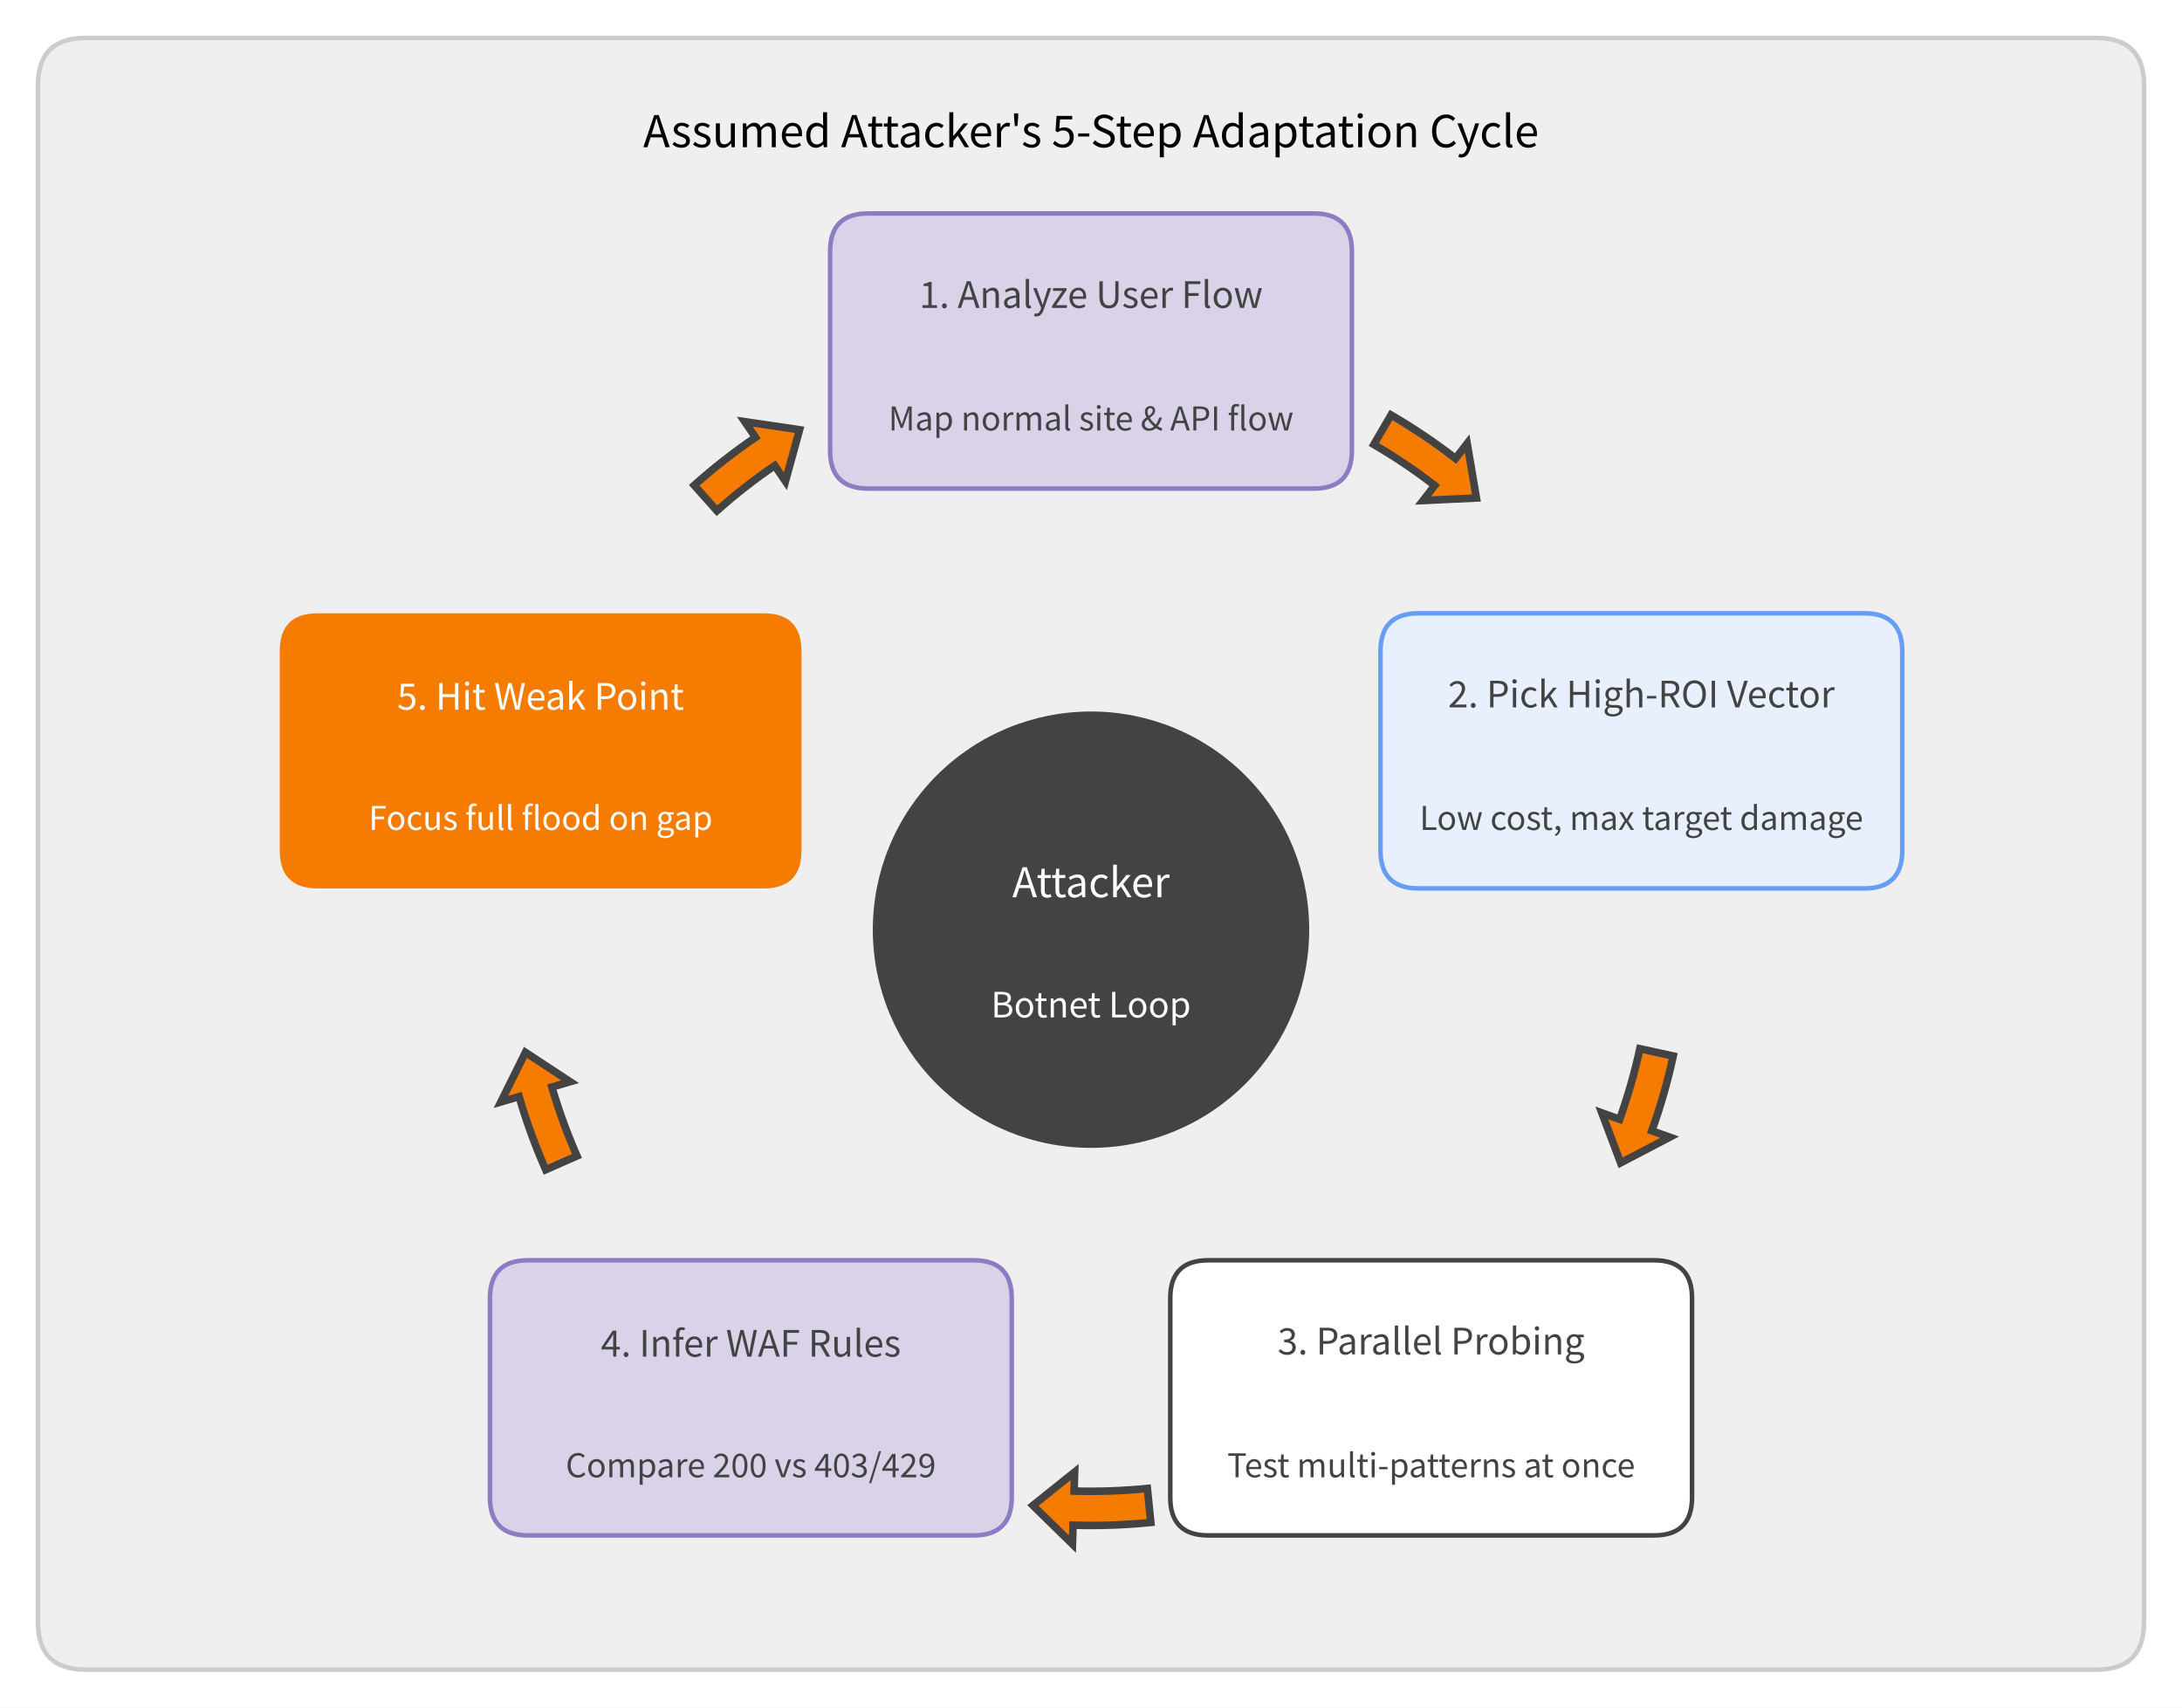
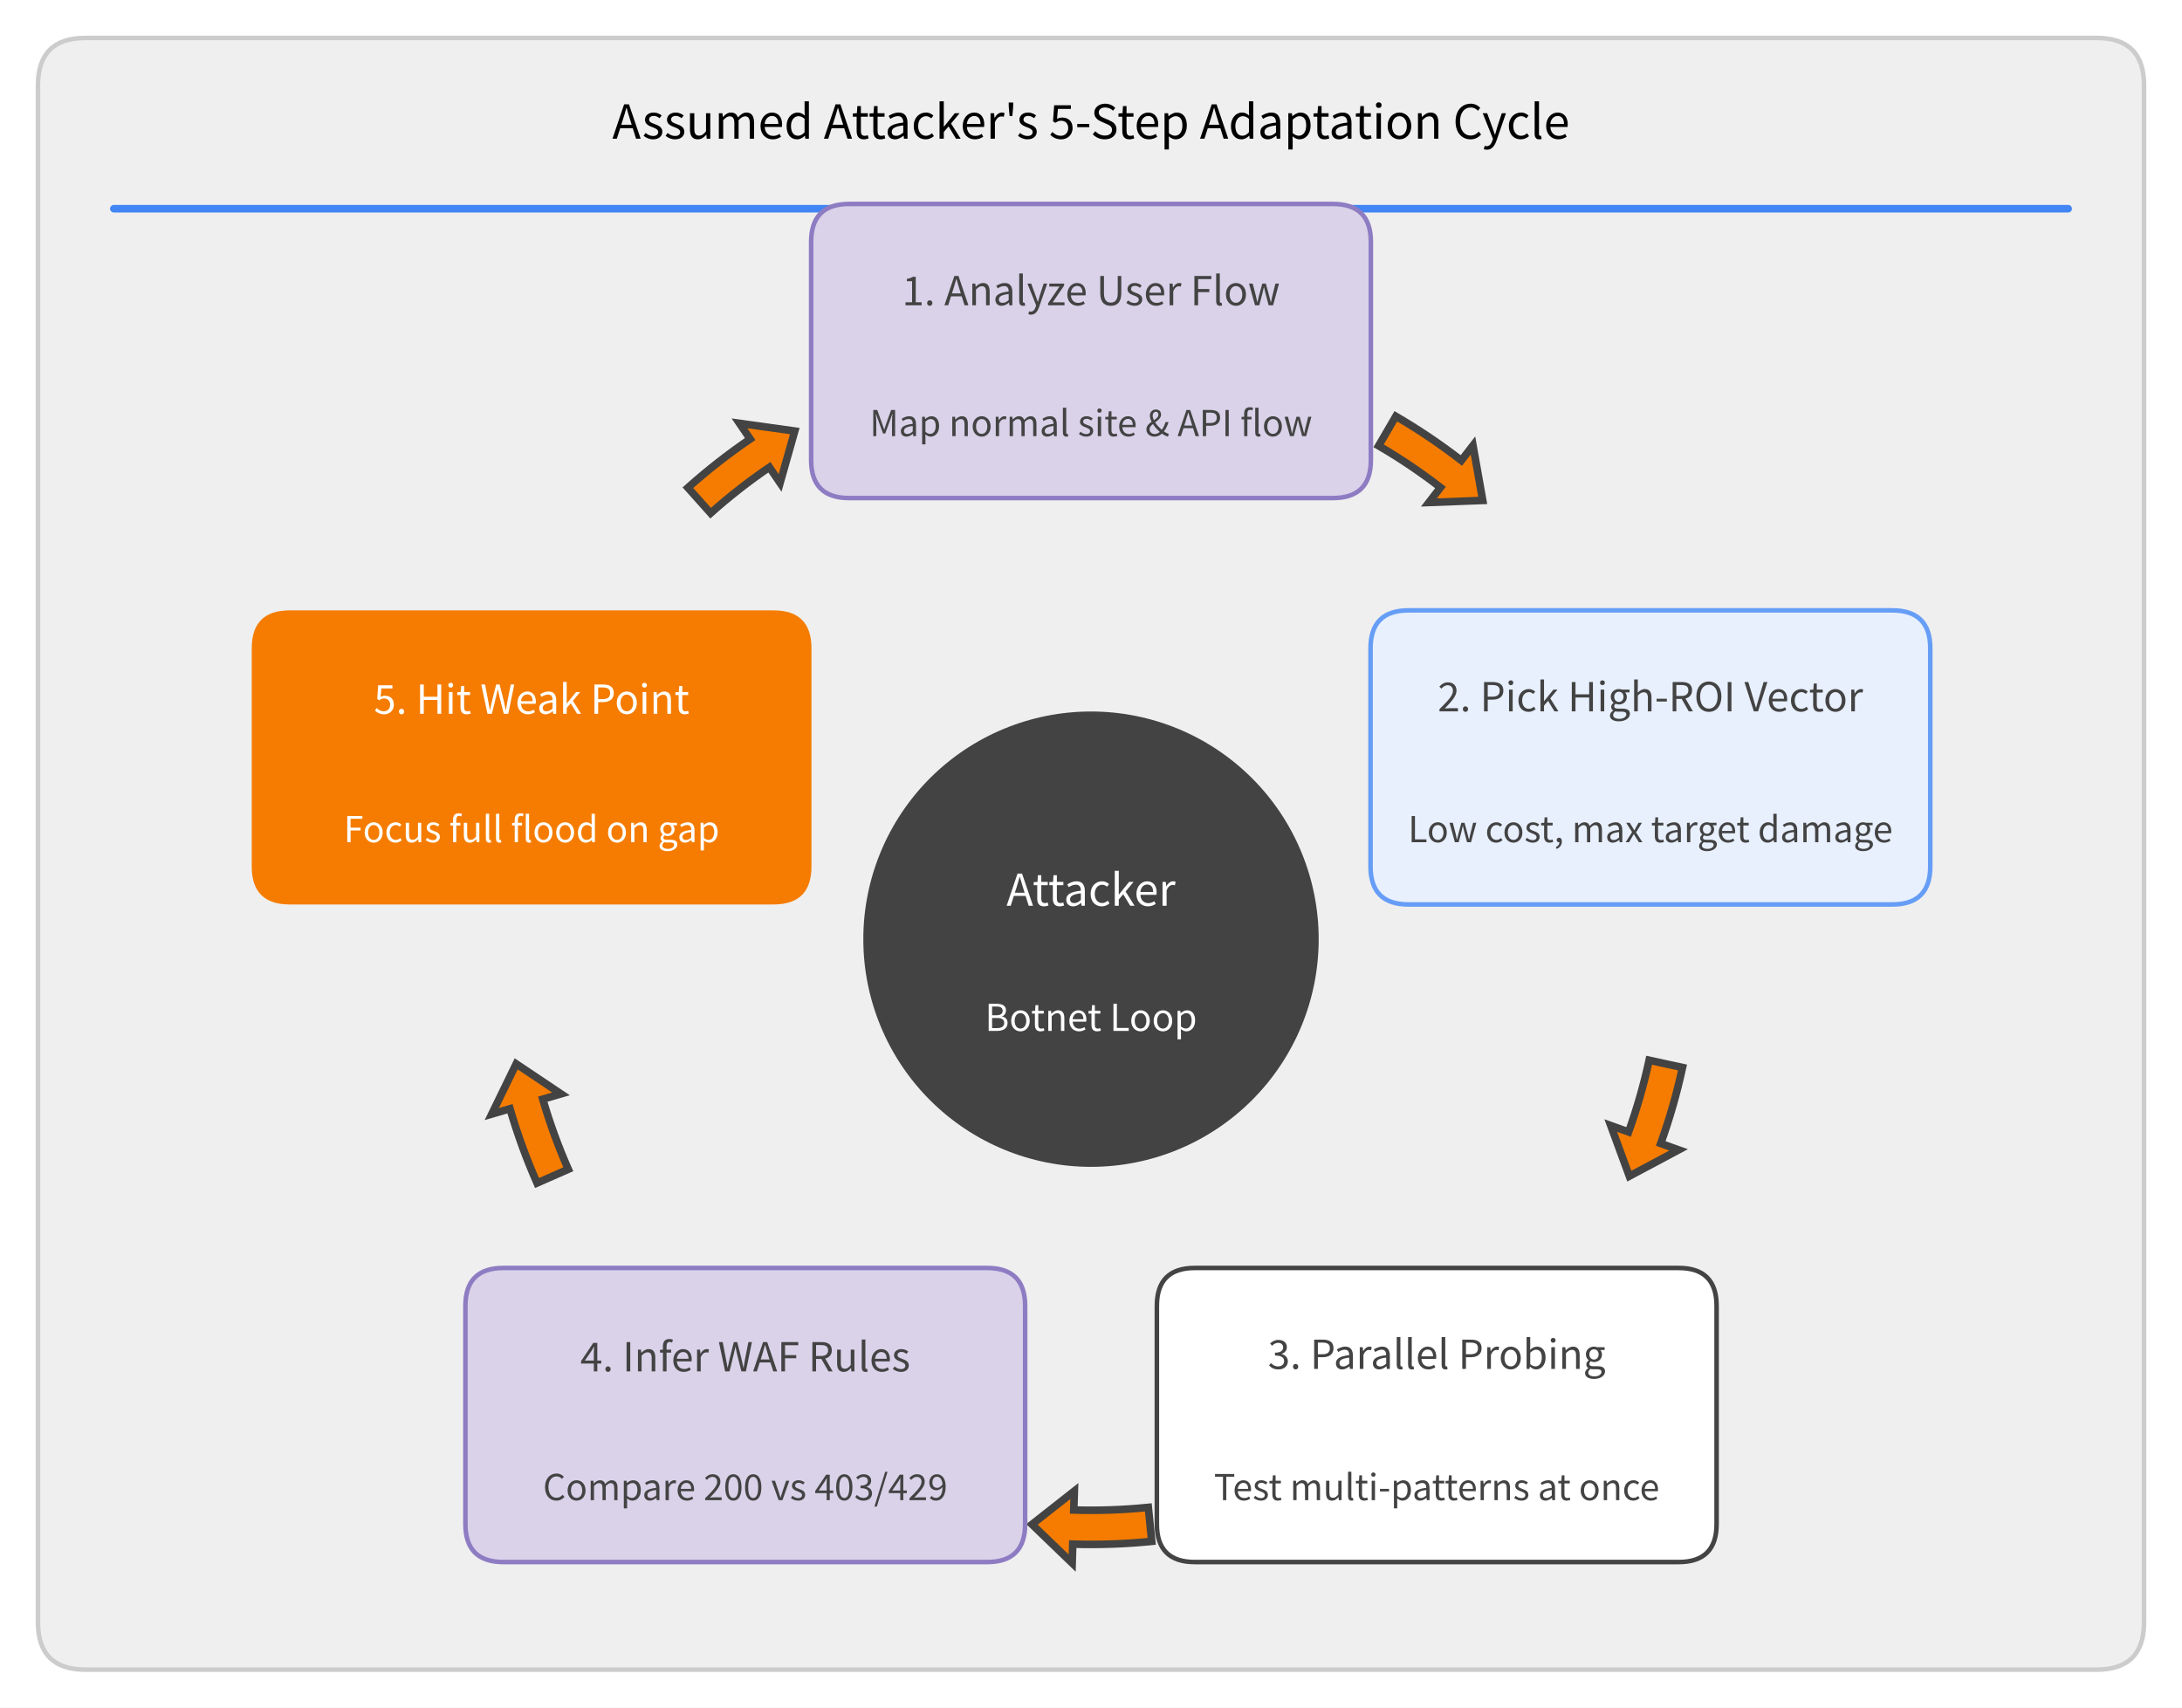
<svg xmlns="http://www.w3.org/2000/svg" width="720pt" height="563.478pt" viewBox="0 0 720 563.478" version="1.1">
  <defs>
    <style type="text/css">*{stroke-linejoin: round; stroke-linecap: butt}</style>
  </defs>
  <g id="figure_1">
    <g id="patch_1">
      <path d="M 0 563.478  L 720 563.478  L 720 0  L 0 0  z " style="fill: #ffffff" />
    </g>
    <g id="axes_1">
      <g id="patch_2">
        <path d="M 360 550.957  L 28.174 550.957  Q 12.522 550.957 12.522 535.304  L 12.522 28.174  Q 12.522 12.522 28.174 12.522  L 691.826 12.522  Q 707.478 12.522 707.478 28.174  L 707.478 535.304  Q 707.478 550.957 691.826 550.957  z " clip-path="url(#p8e8124eca7)" style="fill: #efefef; stroke: #cccccc; stroke-width: 1.5; stroke-linejoin: miter" />
      </g>
+       <g id="patch_3">
+         <path d="M 37.565 68.87  L 682.435 68.87  " clip-path="url(#p8e8124eca7)" style="fill: none; stroke: #4285f4; stroke-width: 2.5; stroke-linecap: round" />
+       </g>
      <g id="text_1">
        <g clip-path="url(#p8e8124eca7)">
-           <text style="font-size: 14.5px; font-family: 'drawlib-cjk-japanese-noto-sans-bold', 'Noto Sans CJK JP'; text-anchor: middle" x="360" y="48.582" transform="rotate(-0 360 48.58163)">Assumed Attacker's 5-Step Adaptation Cycle</text>
+           <text style="font-size: 15.5px; font-family: 'drawlib-cjk-japanese-noto-sans-bold', 'Noto Sans CJK JP'; text-anchor: middle" x="360" y="45.779" transform="rotate(-0 360 45.77917)">Assumed Attacker's 5-Step Adaptation Cycle</text>
        </g>
      </g>
-       <g id="patch_3">
-         <path d="M 487.179 164.34  L 469.57 165.159  L 473.401 160.207  C 467.013 155.265 460.309 150.746 453.332 146.679  L 459.008 136.943  C 466.409 141.257 473.521 146.051 480.297 151.294  L 484.128 146.342  z " clip-path="url(#p8e8124eca7)" style="fill: #f57c00; stroke: #434343; stroke-width: 2.5; stroke-linejoin: miter" />
-       </g>
      <g id="patch_4">
-         <path d="M 534.771 383.72  L 528.551 367.226  L 534.444 369.339  C 537.171 361.737 539.397 353.965 541.109 346.072  L 552.122 348.461  C 550.306 356.834 547.944 365.079 545.053 373.143  L 550.946 375.256  z " clip-path="url(#p8e8124eca7)" style="fill: #f57c00; stroke: #434343; stroke-width: 2.5; stroke-linejoin: miter" />
+         <path d="M 489.264 165.136  L 471.485 165.813  L 475.316 160.862  C 468.821 155.836 462.004 151.241 454.909 147.105  L 460.585 137.369  C 468.104 141.752 475.329 146.622 482.212 151.948  L 486.044 146.996  z " clip-path="url(#p8e8124eca7)" style="fill: #f57c00; stroke: #434343; stroke-width: 2.5; stroke-linejoin: miter" />
      </g>
      <g id="patch_5">
-         <path d="M 340.835 496.775  L 354.6 485.762  L 354.412 492.02  C 362.484 492.264 370.564 491.979 378.599 491.169  L 379.73 502.381  C 371.206 503.241 362.635 503.543 354.072 503.285  L 353.883 509.543  z " clip-path="url(#p8e8124eca7)" style="fill: #f57c00; stroke: #434343; stroke-width: 2.5; stroke-linejoin: miter" />
+         <path d="M 537.636 388.112  L 531.498 371.413  L 537.391 373.526  C 540.163 365.796 542.427 357.892 544.168 349.866  L 555.182 352.255  C 553.336 360.761 550.937 369.137 547.999 377.33  L 553.893 379.444  z " clip-path="url(#p8e8124eca7)" style="fill: #f57c00; stroke: #434343; stroke-width: 2.5; stroke-linejoin: miter" />
      </g>
      <g id="patch_6">
-         <path d="M 173.384 347.267  L 188.112 356.955  L 182.102 358.709  C 184.365 366.462 187.132 374.058 190.386 381.45  L 180.072 385.991  C 176.62 378.149 173.684 370.091 171.284 361.867  L 165.274 363.621  z " clip-path="url(#p8e8124eca7)" style="fill: #f57c00; stroke: #434343; stroke-width: 2.5; stroke-linejoin: miter" />
+         <path d="M 340.521 503.02  L 354.506 492.021  L 354.317 498.28  C 362.526 498.527 370.742 498.238 378.913 497.414  L 380.044 508.626  C 371.385 509.5 362.677 509.806 353.977 509.544  L 353.789 515.802  z " clip-path="url(#p8e8124eca7)" style="fill: #f57c00; stroke: #434343; stroke-width: 2.5; stroke-linejoin: miter" />
      </g>
      <g id="patch_7">
-         <path d="M 263.83 141.811  L 259.167 158.811  L 255.641 153.638  C 248.967 158.185 242.598 163.165 236.574 168.543  L 229.068 160.137  C 235.459 154.431 242.215 149.149 249.295 144.325  L 245.769 139.151  z " clip-path="url(#p8e8124eca7)" style="fill: #f57c00; stroke: #434343; stroke-width: 2.5; stroke-linejoin: miter" />
+         <path d="M 170.325 351.061  L 185.107 360.963  L 179.097 362.717  C 181.398 370.6 184.212 378.325 187.521 385.842  L 177.206 390.382  C 173.7 382.416 170.717 374.23 168.279 365.875  L 162.269 367.629  z " clip-path="url(#p8e8124eca7)" style="fill: #f57c00; stroke: #434343; stroke-width: 2.5; stroke-linejoin: miter" />
      </g>
      <g id="patch_8">
-         <path d="M 360 378.783  C 379.095 378.783 397.41 371.196 410.912 357.694  C 424.414 344.192 432 325.877 432 306.783  C 432 287.688 424.414 269.373 410.912 255.871  C 397.41 242.369 379.095 234.783 360 234.783  C 340.905 234.783 322.59 242.369 309.088 255.871  C 295.586 269.373 288 287.688 288 306.783  C 288 325.877 295.586 344.192 309.088 357.694  C 322.59 371.196 340.905 378.783 360 378.783  z " clip-path="url(#p8e8124eca7)" style="fill: #434343" />
+         <path d="M 262.253 142.237  L 257.404 159.355  L 253.878 154.181  C 247.092 158.806 240.615 163.869 234.489 169.339  L 226.983 160.932  C 233.475 155.136 240.34 149.769 247.532 144.868  L 244.007 139.694  z " clip-path="url(#p8e8124eca7)" style="fill: #f57c00; stroke: #434343; stroke-width: 2.5; stroke-linejoin: miter" />
+       </g>
+       <g id="patch_9">
+         <path d="M 360 385.043  C 379.925 385.043 399.036 377.127 413.125 363.038  C 427.214 348.949 435.13 329.838 435.13 309.913  C 435.13 289.988 427.214 270.877 413.125 256.788  C 399.036 242.699 379.925 234.783 360 234.783  C 340.075 234.783 320.964 242.699 306.875 256.788  C 292.786 270.877 284.87 289.988 284.87 309.913  C 284.87 329.838 292.786 348.949 306.875 363.038  C 320.964 377.127 340.075 385.043 360 385.043  z " clip-path="url(#p8e8124eca7)" style="fill: #434343" />
      </g>
      <g id="text_2">
        <g clip-path="url(#p8e8124eca7)">
-           <text style="font-size: 13.5px; font-family: 'drawlib-cjk-japanese-noto-sans-bold', 'Noto Sans CJK JP'; text-anchor: middle; fill: #ffffff" x="360" y="296.073" transform="rotate(-0 360 296.0726)">Attacker</text>
+           <text style="font-size: 14.5px; font-family: 'drawlib-cjk-japanese-noto-sans-bold', 'Noto Sans CJK JP'; text-anchor: middle; fill: #ffffff" x="360" y="298.894" transform="rotate(-0 360 298.8943)">Attacker</text>
        </g>
      </g>
      <g id="text_3">
        <g clip-path="url(#p8e8124eca7)">
-           <text style="font-size: 11.5px; font-family: 'drawlib-cjk-japanese-noto-sans-regular', 'Noto Sans CJK JP'; text-anchor: middle; fill: #ffffff" x="360" y="335.725" transform="rotate(-0 360 335.7255)">Botnet Loop</text>
+           <text style="font-size: 12.2px; font-family: 'drawlib-cjk-japanese-noto-sans-regular', 'Noto Sans CJK JP'; text-anchor: middle; fill: #ffffff" x="360" y="340.179" transform="rotate(-0 360 340.1794)">Botnet Loop</text>
        </g>
      </g>
-       <g id="patch_9">
-         <path d="M 360 161.217  L 286.435 161.217  Q 273.913 161.217 273.913 148.696  L 273.913 82.957  Q 273.913 70.435 286.435 70.435  L 433.565 70.435  Q 446.087 70.435 446.087 82.957  L 446.087 148.696  Q 446.087 161.217 433.565 161.217  z " clip-path="url(#p8e8124eca7)" style="fill: #d9d2e9; stroke: #8e7cc3; stroke-width: 1.5; stroke-linejoin: miter" />
+       <g id="patch_10">
+         <path d="M 360 164.348  L 280.174 164.348  Q 267.652 164.348 267.652 151.826  L 267.652 79.826  Q 267.652 67.304 280.174 67.304  L 439.826 67.304  Q 452.348 67.304 452.348 79.826  L 452.348 151.826  Q 452.348 164.348 439.826 164.348  z " clip-path="url(#p8e8124eca7)" style="fill: #d9d2e9; stroke: #8e7cc3; stroke-width: 1.5; stroke-linejoin: miter" />
      </g>
      <g id="text_4">
        <g clip-path="url(#p8e8124eca7)">
-           <text style="font-size: 12px; font-family: 'drawlib-cjk-japanese-noto-sans-bold', 'Noto Sans CJK JP'; text-anchor: middle; fill: #434343" x="360" y="101.605" transform="rotate(-0 360 101.6052)">1. Analyze User Flow</text>
+           <text style="font-size: 13.2px; font-family: 'drawlib-cjk-japanese-noto-sans-bold', 'Noto Sans CJK JP'; text-anchor: middle; fill: #434343" x="360" y="100.747" transform="rotate(-0 360 100.7466)">1. Analyze User Flow</text>
        </g>
      </g>
      <g id="text_5">
        <g clip-path="url(#p8e8124eca7)">
-           <text style="font-size: 10.8px; font-family: 'drawlib-cjk-japanese-noto-sans-regular', 'Noto Sans CJK JP'; text-anchor: middle; fill: #434343" x="360" y="142.037" transform="rotate(-0 360 142.0368)">Map normal site &amp; API flow</text>
+           <text style="font-size: 11.8px; font-family: 'drawlib-cjk-japanese-noto-sans-regular', 'Noto Sans CJK JP'; text-anchor: middle; fill: #434343" x="360" y="143.927" transform="rotate(-0 360 143.9275)">Map normal site &amp; API flow</text>
        </g>
      </g>
-       <g id="patch_10">
-         <path d="M 541.61 293.165  L 468.045 293.165  Q 455.523 293.165 455.523 280.643  L 455.523 214.904  Q 455.523 202.382 468.045 202.382  L 615.176 202.382  Q 627.697 202.382 627.697 214.904  L 627.697 280.643  Q 627.697 293.165 615.176 293.165  z " clip-path="url(#p8e8124eca7)" style="fill: #e8f0fe; stroke: #669df6; stroke-width: 1.5; stroke-linejoin: miter" />
+       <g id="patch_11">
+         <path d="M 544.588 298.459  L 464.762 298.459  Q 452.24 298.459 452.24 285.937  L 452.24 213.937  Q 452.24 201.415 464.762 201.415  L 624.414 201.415  Q 636.935 201.415 636.935 213.937  L 636.935 285.937  Q 636.935 298.459 624.414 298.459  z " clip-path="url(#p8e8124eca7)" style="fill: #e8f0fe; stroke: #669df6; stroke-width: 1.5; stroke-linejoin: miter" />
      </g>
      <g id="text_6">
        <g clip-path="url(#p8e8124eca7)">
-           <text style="font-size: 12px; font-family: 'drawlib-cjk-japanese-noto-sans-bold', 'Noto Sans CJK JP'; text-anchor: middle; fill: #434343" x="541.61" y="233.439" transform="rotate(-0 541.6104 233.4395)">2. Pick High-ROI Vector</text>
+           <text style="font-size: 13.2px; font-family: 'drawlib-cjk-japanese-noto-sans-bold', 'Noto Sans CJK JP'; text-anchor: middle; fill: #434343" x="544.588" y="234.733" transform="rotate(-0 544.5877 234.7326)">2. Pick High-ROI Vector</text>
        </g>
      </g>
      <g id="text_7">
        <g clip-path="url(#p8e8124eca7)">
-           <text style="font-size: 10.8px; font-family: 'drawlib-cjk-japanese-noto-sans-regular', 'Noto Sans CJK JP'; text-anchor: middle; fill: #434343" x="541.61" y="273.871" transform="rotate(-0 541.6104 273.8714)">Low cost, max target damage</text>
+           <text style="font-size: 11.8px; font-family: 'drawlib-cjk-japanese-noto-sans-regular', 'Noto Sans CJK JP'; text-anchor: middle; fill: #434343" x="544.588" y="277.915" transform="rotate(-0 544.5877 277.9147)">Low cost, max target damage</text>
        </g>
      </g>
-       <g id="patch_11">
-         <path d="M 472.241 506.661  L 398.676 506.661  Q 386.154 506.661 386.154 494.139  L 386.154 428.4  Q 386.154 415.878 398.676 415.878  L 545.807 415.878  Q 558.328 415.878 558.328 428.4  L 558.328 494.139  Q 558.328 506.661 545.807 506.661  z " clip-path="url(#p8e8124eca7)" style="fill: #ffffff; stroke: #434343; stroke-width: 1.5; stroke-linejoin: miter" />
+       <g id="patch_12">
+         <path d="M 474.081 515.454  L 394.255 515.454  Q 381.734 515.454 381.734 502.933  L 381.734 430.933  Q 381.734 418.411 394.255 418.411  L 553.908 418.411  Q 566.429 418.411 566.429 430.933  L 566.429 502.933  Q 566.429 515.454 553.908 515.454  z " clip-path="url(#p8e8124eca7)" style="fill: #ffffff; stroke: #434343; stroke-width: 1.5; stroke-linejoin: miter" />
      </g>
      <g id="text_8">
        <g clip-path="url(#p8e8124eca7)">
-           <text style="font-size: 12px; font-family: 'drawlib-cjk-japanese-noto-sans-bold', 'Noto Sans CJK JP'; text-anchor: middle; fill: #434343" x="472.241" y="446.935" transform="rotate(-0 472.2414 446.9353)">3. Parallel Probing</text>
+           <text style="font-size: 13.2px; font-family: 'drawlib-cjk-japanese-noto-sans-bold', 'Noto Sans CJK JP'; text-anchor: middle; fill: #434343" x="474.081" y="451.728" transform="rotate(-0 474.0815 451.7284)">3. Parallel Probing</text>
        </g>
      </g>
      <g id="text_9">
        <g clip-path="url(#p8e8124eca7)">
-           <text style="font-size: 10.8px; font-family: 'drawlib-cjk-japanese-noto-sans-regular', 'Noto Sans CJK JP'; text-anchor: middle; fill: #434343" x="472.241" y="487.48" transform="rotate(-0 472.2414 487.4804)">Test multi-patterns at once</text>
+           <text style="font-size: 11.8px; font-family: 'drawlib-cjk-japanese-noto-sans-regular', 'Noto Sans CJK JP'; text-anchor: middle; fill: #434343" x="474.081" y="495.034" transform="rotate(-0 474.0815 495.0341)">Test multi-patterns at once</text>
        </g>
      </g>
-       <g id="patch_12">
-         <path d="M 247.759 506.661  L 174.193 506.661  Q 161.672 506.661 161.672 494.139  L 161.672 428.4  Q 161.672 415.878 174.193 415.878  L 321.324 415.878  Q 333.846 415.878 333.846 428.4  L 333.846 494.139  Q 333.846 506.661 321.324 506.661  z " clip-path="url(#p8e8124eca7)" style="fill: #d9d2e9; stroke: #8e7cc3; stroke-width: 1.5; stroke-linejoin: miter" />
+       <g id="patch_13">
+         <path d="M 245.919 515.454  L 166.092 515.454  Q 153.571 515.454 153.571 502.933  L 153.571 430.933  Q 153.571 418.411 166.092 418.411  L 325.745 418.411  Q 338.266 418.411 338.266 430.933  L 338.266 502.933  Q 338.266 515.454 325.745 515.454  z " clip-path="url(#p8e8124eca7)" style="fill: #d9d2e9; stroke: #8e7cc3; stroke-width: 1.5; stroke-linejoin: miter" />
      </g>
      <g id="text_10">
        <g clip-path="url(#p8e8124eca7)">
-           <text style="font-size: 12px; font-family: 'drawlib-cjk-japanese-noto-sans-bold', 'Noto Sans CJK JP'; text-anchor: middle; fill: #434343" x="247.759" y="447.673" transform="rotate(-0 247.7586 447.6732)">4. Infer WAF Rules</text>
+           <text style="font-size: 13.2px; font-family: 'drawlib-cjk-japanese-noto-sans-bold', 'Noto Sans CJK JP'; text-anchor: middle; fill: #434343" x="245.919" y="452.54" transform="rotate(-0 245.9185 452.54)">4. Infer WAF Rules</text>
        </g>
      </g>
      <g id="text_11">
        <g clip-path="url(#p8e8124eca7)">
-           <text style="font-size: 10.8px; font-family: 'drawlib-cjk-japanese-noto-sans-regular', 'Noto Sans CJK JP'; text-anchor: middle; fill: #434343" x="247.759" y="487.48" transform="rotate(-0 247.7586 487.4804)">Compare 200 vs 403/429</text>
+           <text style="font-size: 11.8px; font-family: 'drawlib-cjk-japanese-noto-sans-regular', 'Noto Sans CJK JP'; text-anchor: middle; fill: #434343" x="245.919" y="495.034" transform="rotate(-0 245.9185 495.0341)">Compare 200 vs 403/429</text>
        </g>
      </g>
-       <g id="patch_13">
-         <path d="M 178.39 293.165  L 104.824 293.165  Q 92.303 293.165 92.303 280.643  L 92.303 214.904  Q 92.303 202.382 104.824 202.382  L 251.955 202.382  Q 264.477 202.382 264.477 214.904  L 264.477 280.643  Q 264.477 293.165 251.955 293.165  z " clip-path="url(#p8e8124eca7)" style="fill: #f57c00" />
+       <g id="patch_14">
+         <path d="M 175.412 298.459  L 95.586 298.459  Q 83.065 298.459 83.065 285.937  L 83.065 213.937  Q 83.065 201.415 95.586 201.415  L 255.238 201.415  Q 267.76 201.415 267.76 213.937  L 267.76 285.937  Q 267.76 298.459 255.238 298.459  z " clip-path="url(#p8e8124eca7)" style="fill: #f57c00" />
      </g>
      <g id="text_12">
        <g clip-path="url(#p8e8124eca7)">
-           <text style="font-size: 12px; font-family: 'drawlib-cjk-japanese-noto-sans-bold', 'Noto Sans CJK JP'; text-anchor: middle; fill: #ffffff" x="178.39" y="234.177" transform="rotate(-0 178.3896 234.1773)">5. Hit Weak Point</text>
+           <text style="font-size: 13.2px; font-family: 'drawlib-cjk-japanese-noto-sans-bold', 'Noto Sans CJK JP'; text-anchor: middle; fill: #ffffff" x="175.412" y="235.544" transform="rotate(-0 175.4123 235.5442)">5. Hit Weak Point</text>
        </g>
      </g>
      <g id="text_13">
        <g clip-path="url(#p8e8124eca7)">
-           <text style="font-size: 10.8px; font-family: 'drawlib-cjk-japanese-noto-sans-regular', 'Noto Sans CJK JP'; text-anchor: middle; fill: #ffffff" x="178.39" y="273.871" transform="rotate(-0 178.3896 273.8714)">Focus full flood on gap</text>
+           <text style="font-size: 11.8px; font-family: 'drawlib-cjk-japanese-noto-sans-regular', 'Noto Sans CJK JP'; text-anchor: middle; fill: #ffffff" x="175.412" y="277.915" transform="rotate(-0 175.4123 277.9147)">Focus full flood on gap</text>
        </g>
      </g>
    </g>
  </g>
  <defs>
    <clipPath id="p8e8124eca7">
      <rect x="0" y="0" width="720" height="563.478" />
    </clipPath>
  </defs>
</svg>
